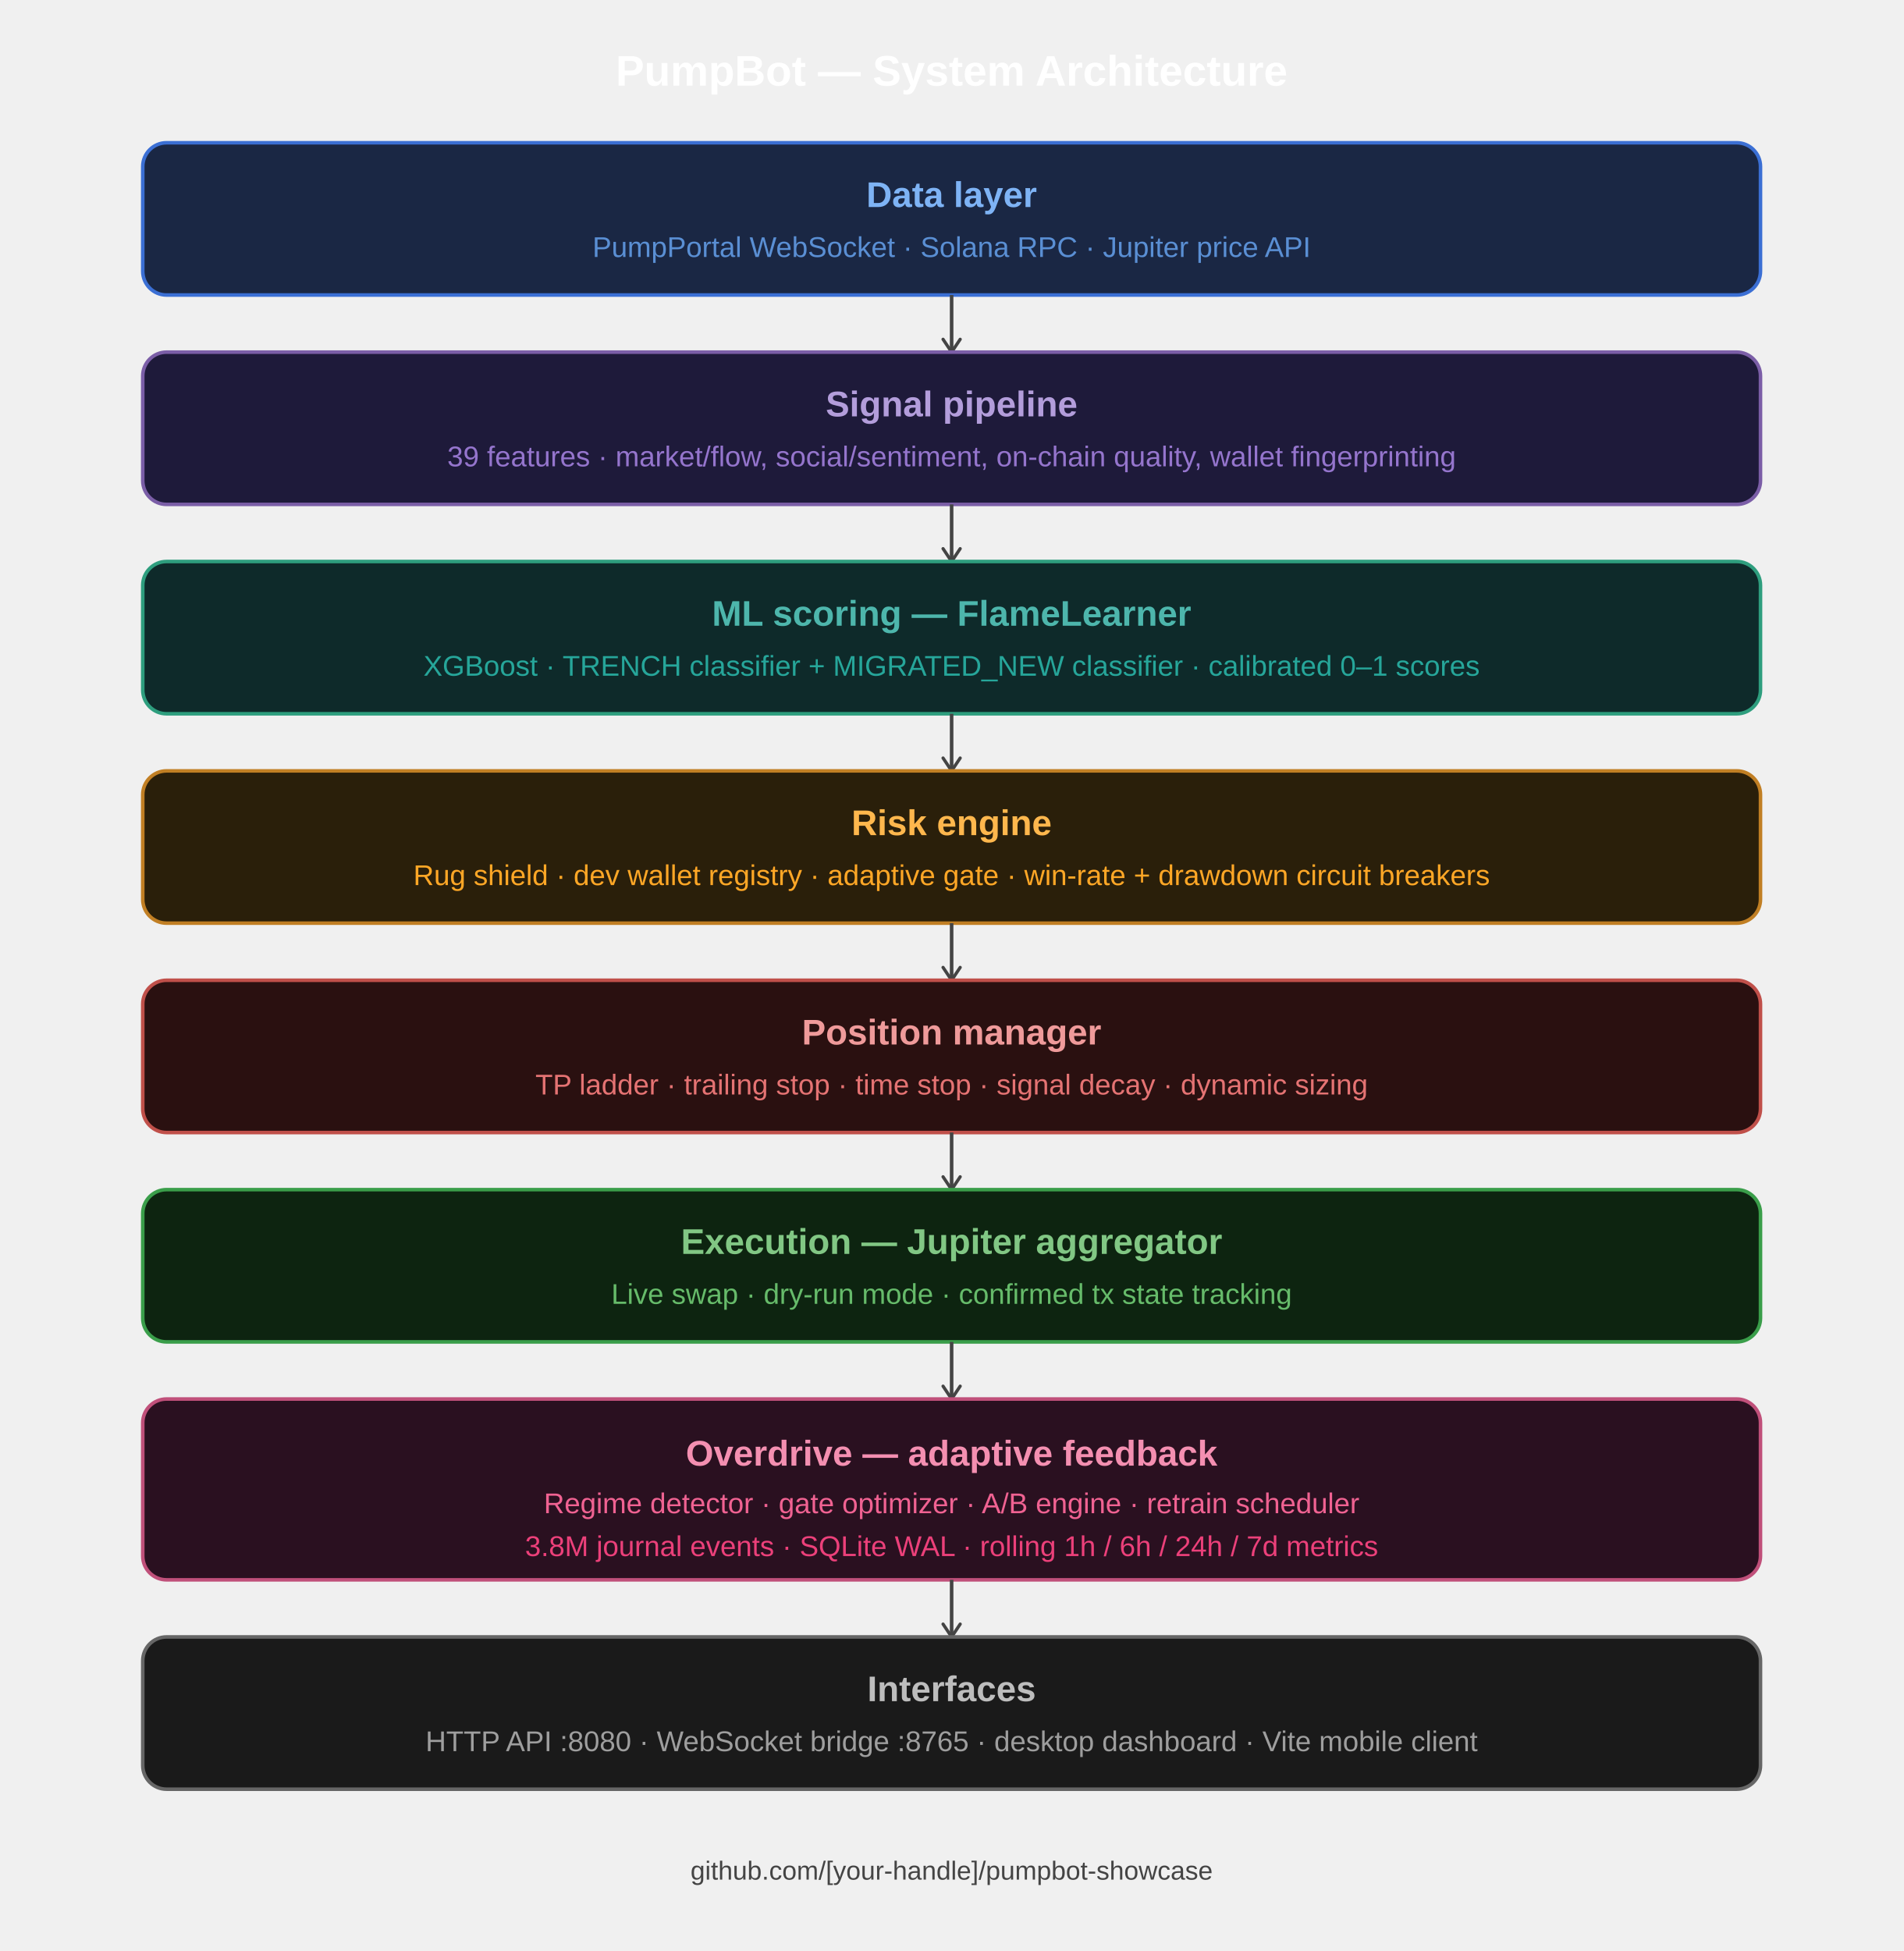
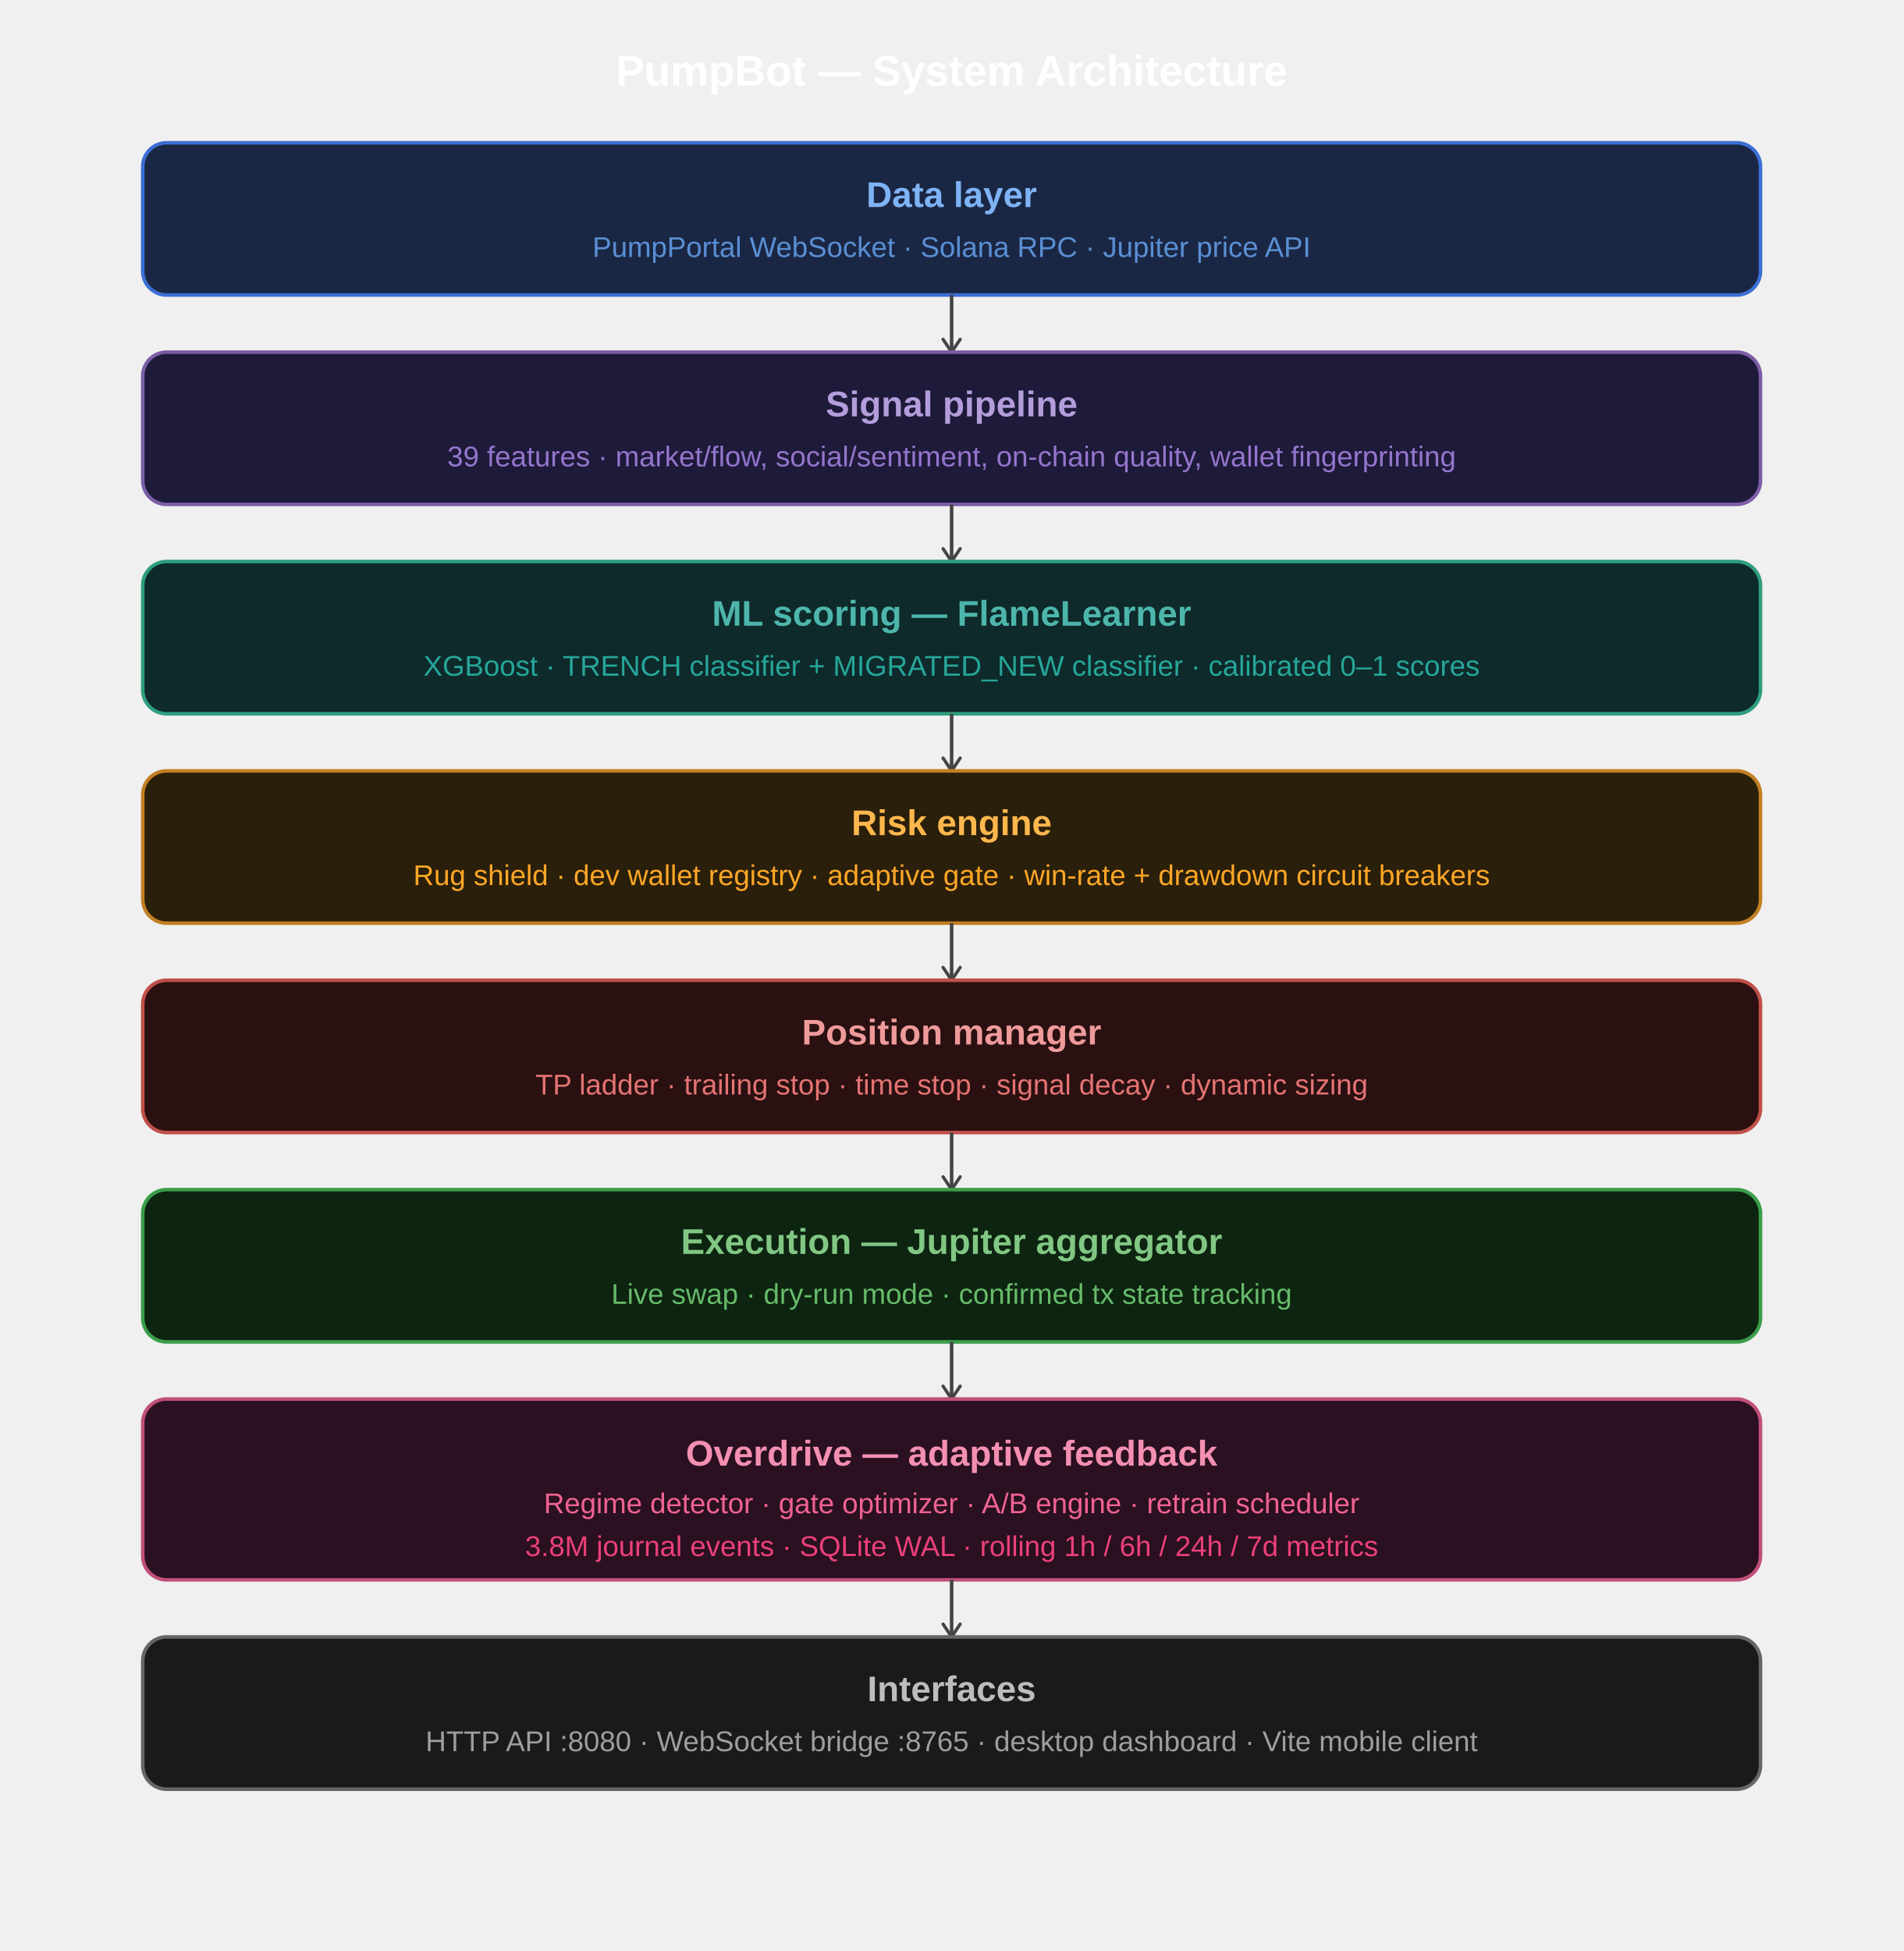
<svg xmlns="http://www.w3.org/2000/svg" width="800" height="820" viewBox="0 0 800 820" style="background:#0f1117; font-family: 'Segoe UI', Arial, sans-serif;">
  <text x="400" y="36" text-anchor="middle" font-size="18" font-weight="600" fill="#ffffff">PumpBot — System Architecture</text>
  <rect x="60" y="60" width="680" height="64" rx="10" fill="#1a2744" stroke="#3b6fd4" stroke-width="1.5" />
  <text x="400" y="87" text-anchor="middle" font-size="15" font-weight="600" fill="#7eb3f5">Data layer</text>
  <text x="400" y="108" text-anchor="middle" font-size="12" fill="#5a8fd4">PumpPortal WebSocket · Solana RPC · Jupiter price API</text>
  <line x1="400" y1="124" x2="400" y2="148" stroke="#444" stroke-width="1.5" marker-end="url(#arr)" />
  <rect x="60" y="148" width="680" height="64" rx="10" fill="#1e1a3a" stroke="#7b5ea7" stroke-width="1.5" />
  <text x="400" y="175" text-anchor="middle" font-size="15" font-weight="600" fill="#b39ddb">Signal pipeline</text>
  <text x="400" y="196" text-anchor="middle" font-size="12" fill="#9575cd">39 features · market/flow, social/sentiment, on-chain quality, wallet fingerprinting</text>
  <line x1="400" y1="212" x2="400" y2="236" stroke="#444" stroke-width="1.5" marker-end="url(#arr)" />
  <rect x="60" y="236" width="680" height="64" rx="10" fill="#0e2a2a" stroke="#2e9e7e" stroke-width="1.5" />
  <text x="400" y="263" text-anchor="middle" font-size="15" font-weight="600" fill="#4db6ac">ML scoring — FlameLearner</text>
  <text x="400" y="284" text-anchor="middle" font-size="12" fill="#26a69a">XGBoost · TRENCH classifier + MIGRATED_NEW classifier · calibrated 0–1 scores</text>
  <line x1="400" y1="300" x2="400" y2="324" stroke="#444" stroke-width="1.5" marker-end="url(#arr)" />
  <rect x="60" y="324" width="680" height="64" rx="10" fill="#2a1f0a" stroke="#c17f24" stroke-width="1.5" />
  <text x="400" y="351" text-anchor="middle" font-size="15" font-weight="600" fill="#ffb74d">Risk engine</text>
  <text x="400" y="372" text-anchor="middle" font-size="12" fill="#ffa726">Rug shield · dev wallet registry · adaptive gate · win-rate + drawdown circuit breakers</text>
  <line x1="400" y1="388" x2="400" y2="412" stroke="#444" stroke-width="1.5" marker-end="url(#arr)" />
  <rect x="60" y="412" width="680" height="64" rx="10" fill="#2a1010" stroke="#c0504a" stroke-width="1.5" />
  <text x="400" y="439" text-anchor="middle" font-size="15" font-weight="600" fill="#ef9a9a">Position manager</text>
  <text x="400" y="460" text-anchor="middle" font-size="12" fill="#e57373">TP ladder · trailing stop · time stop · signal decay · dynamic sizing</text>
  <line x1="400" y1="476" x2="400" y2="500" stroke="#444" stroke-width="1.5" marker-end="url(#arr)" />
  <rect x="60" y="500" width="680" height="64" rx="10" fill="#0d2410" stroke="#3a9e4a" stroke-width="1.5" />
  <text x="400" y="527" text-anchor="middle" font-size="15" font-weight="600" fill="#81c784">Execution — Jupiter aggregator</text>
  <text x="400" y="548" text-anchor="middle" font-size="12" fill="#66bb6a">Live swap · dry-run mode · confirmed tx state tracking</text>
  <line x1="400" y1="564" x2="400" y2="588" stroke="#444" stroke-width="1.5" marker-end="url(#arr)" />
  <rect x="60" y="588" width="680" height="76" rx="10" fill="#2a1020" stroke="#c0507a" stroke-width="1.5" />
  <text x="400" y="616" text-anchor="middle" font-size="15" font-weight="600" fill="#f48fb1">Overdrive — adaptive feedback</text>
  <text x="400" y="636" text-anchor="middle" font-size="12" fill="#f06292">Regime detector · gate optimizer · A/B engine · retrain scheduler</text>
  <text x="400" y="654" text-anchor="middle" font-size="12" fill="#ec407a">3.8M journal events · SQLite WAL · rolling 1h / 6h / 24h / 7d metrics</text>
  <line x1="400" y1="664" x2="400" y2="688" stroke="#444" stroke-width="1.5" marker-end="url(#arr)" />
  <rect x="60" y="688" width="680" height="64" rx="10" fill="#1a1a1a" stroke="#666" stroke-width="1.5" />
  <text x="400" y="715" text-anchor="middle" font-size="15" font-weight="600" fill="#bdbdbd">Interfaces</text>
  <text x="400" y="736" text-anchor="middle" font-size="12" fill="#9e9e9e">HTTP API :8080 · WebSocket bridge :8765 · desktop dashboard · Vite mobile client</text>
-   <text x="400" y="790" text-anchor="middle" font-size="11" fill="#444">github.com/[your-handle]/pumpbot-showcase</text>
  <defs>
    <marker id="arr" viewBox="0 0 10 10" refX="8" refY="5" markerWidth="6" markerHeight="6" orient="auto-start-reverse">
      <path d="M2 1L8 5L2 9" fill="none" stroke="#444" stroke-width="1.5" stroke-linecap="round" stroke-linejoin="round" />
    </marker>
  </defs>
</svg>
